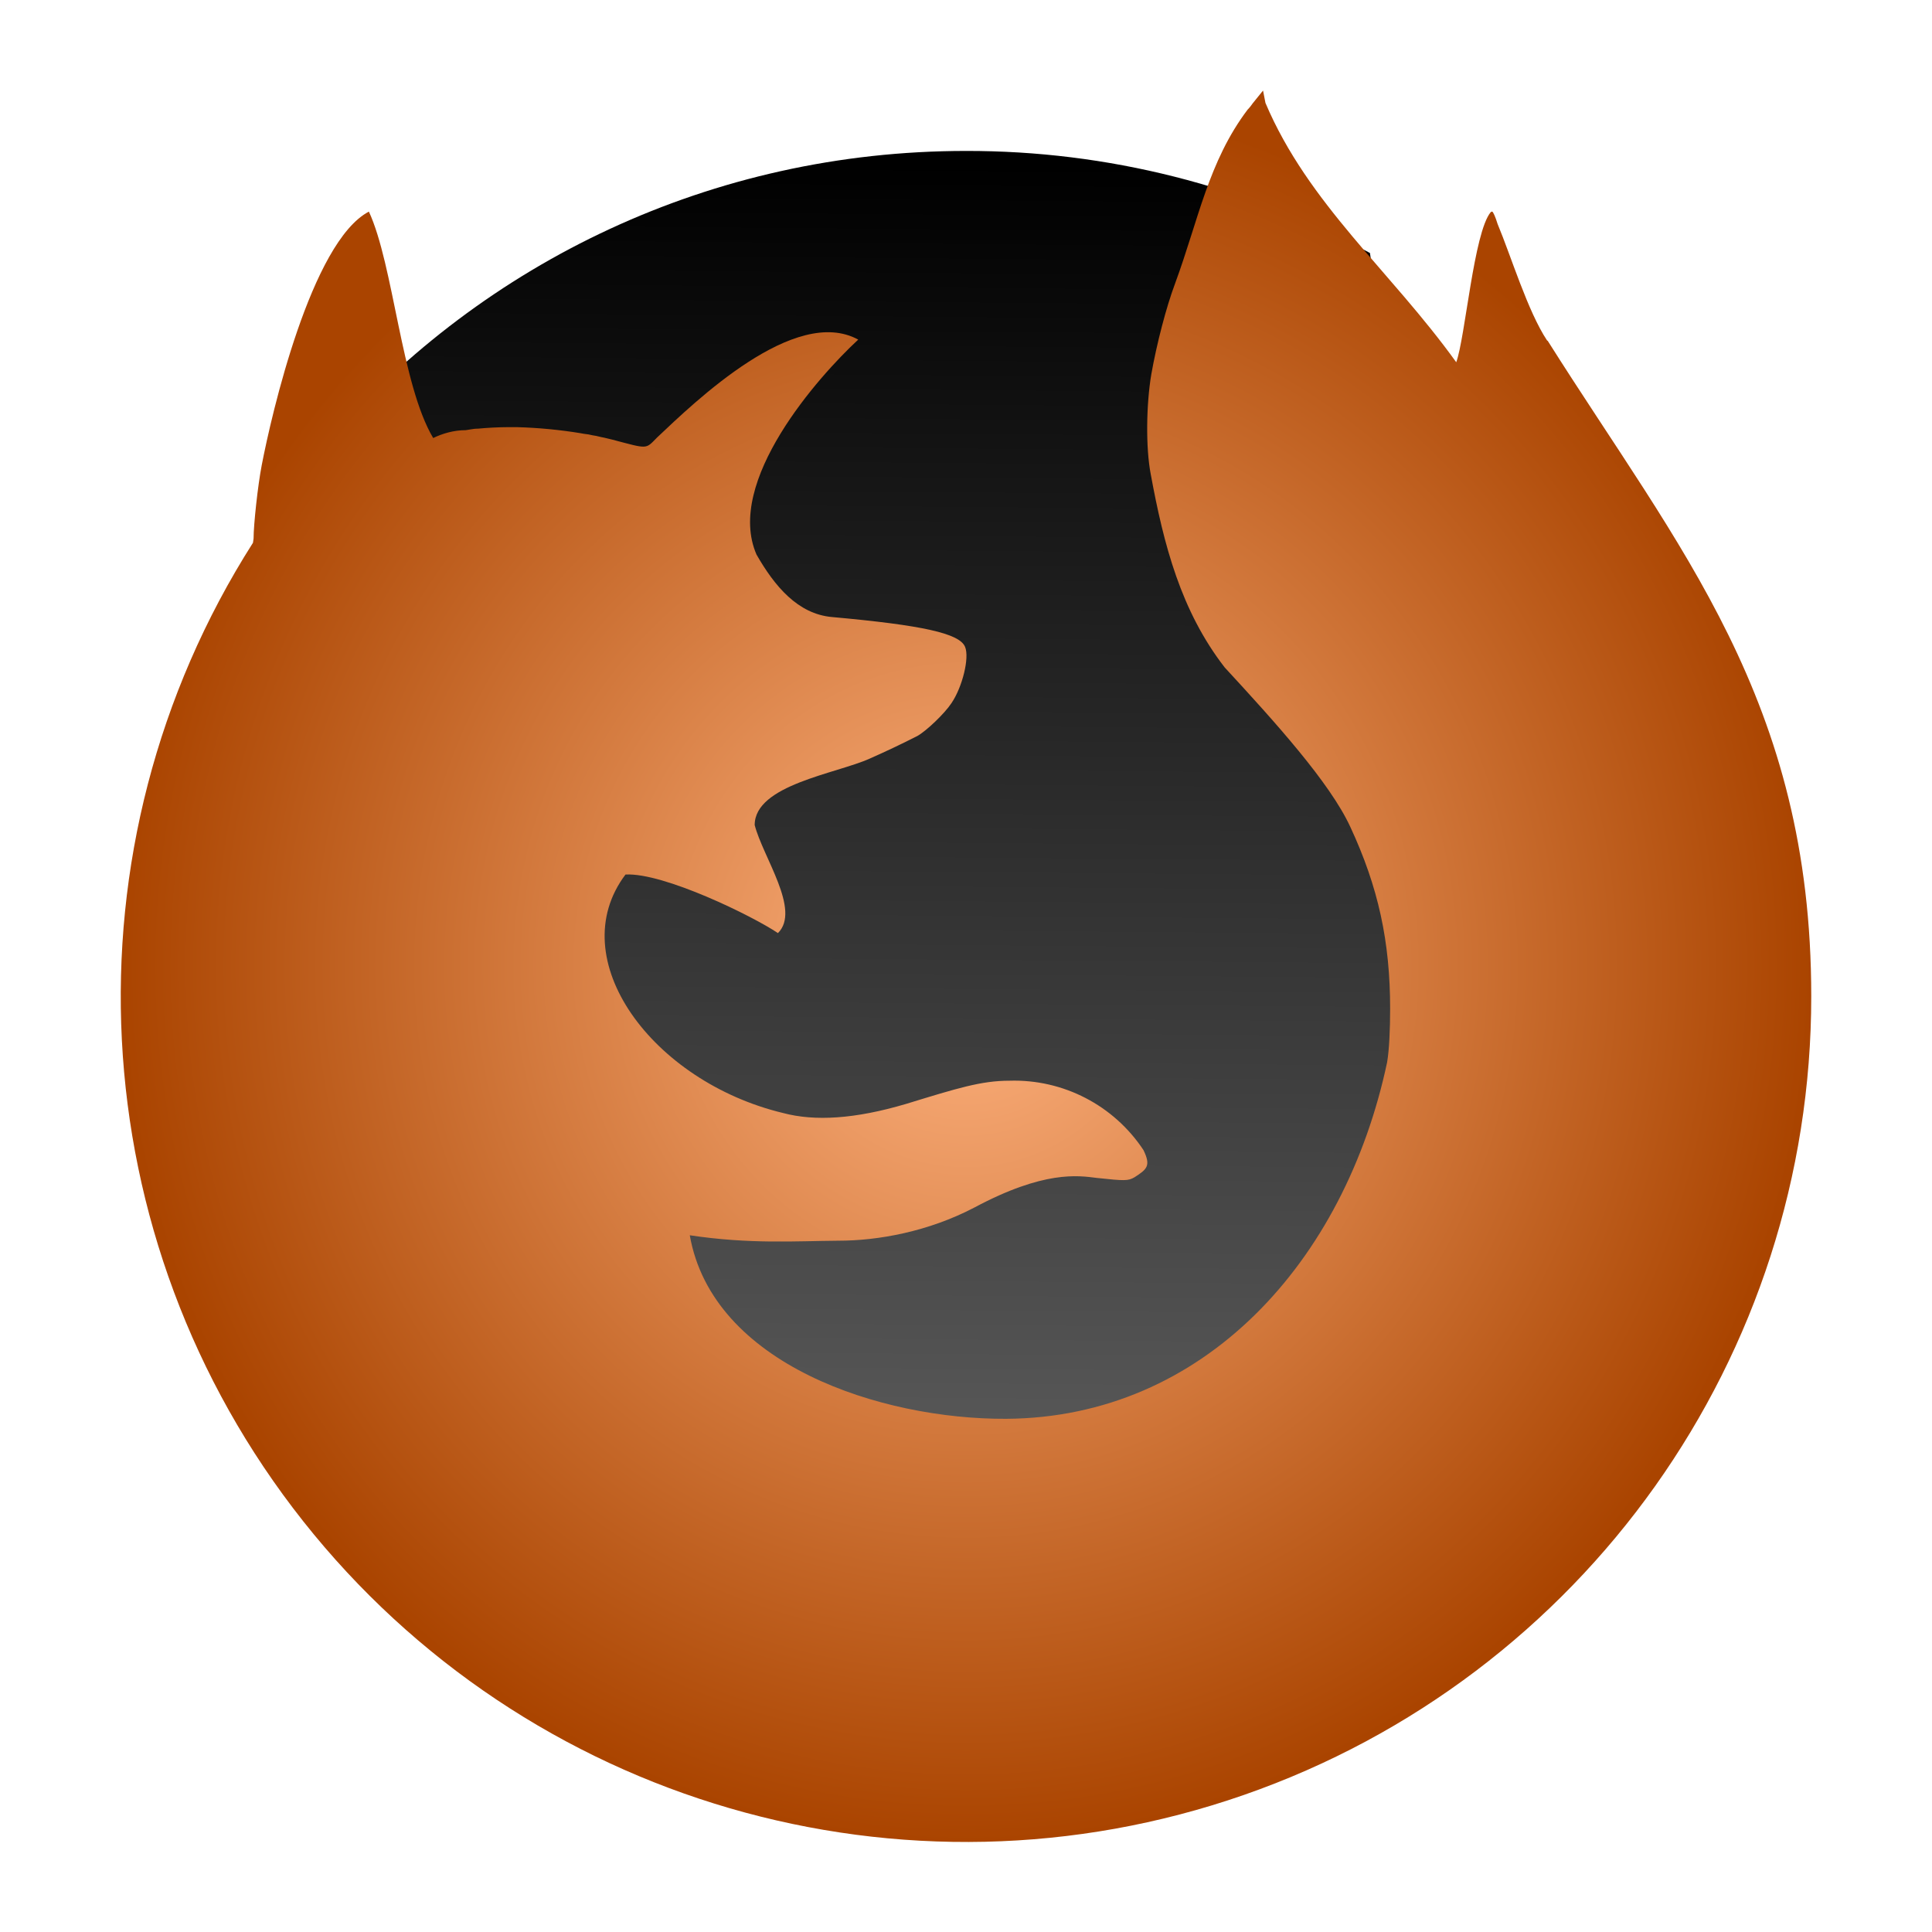
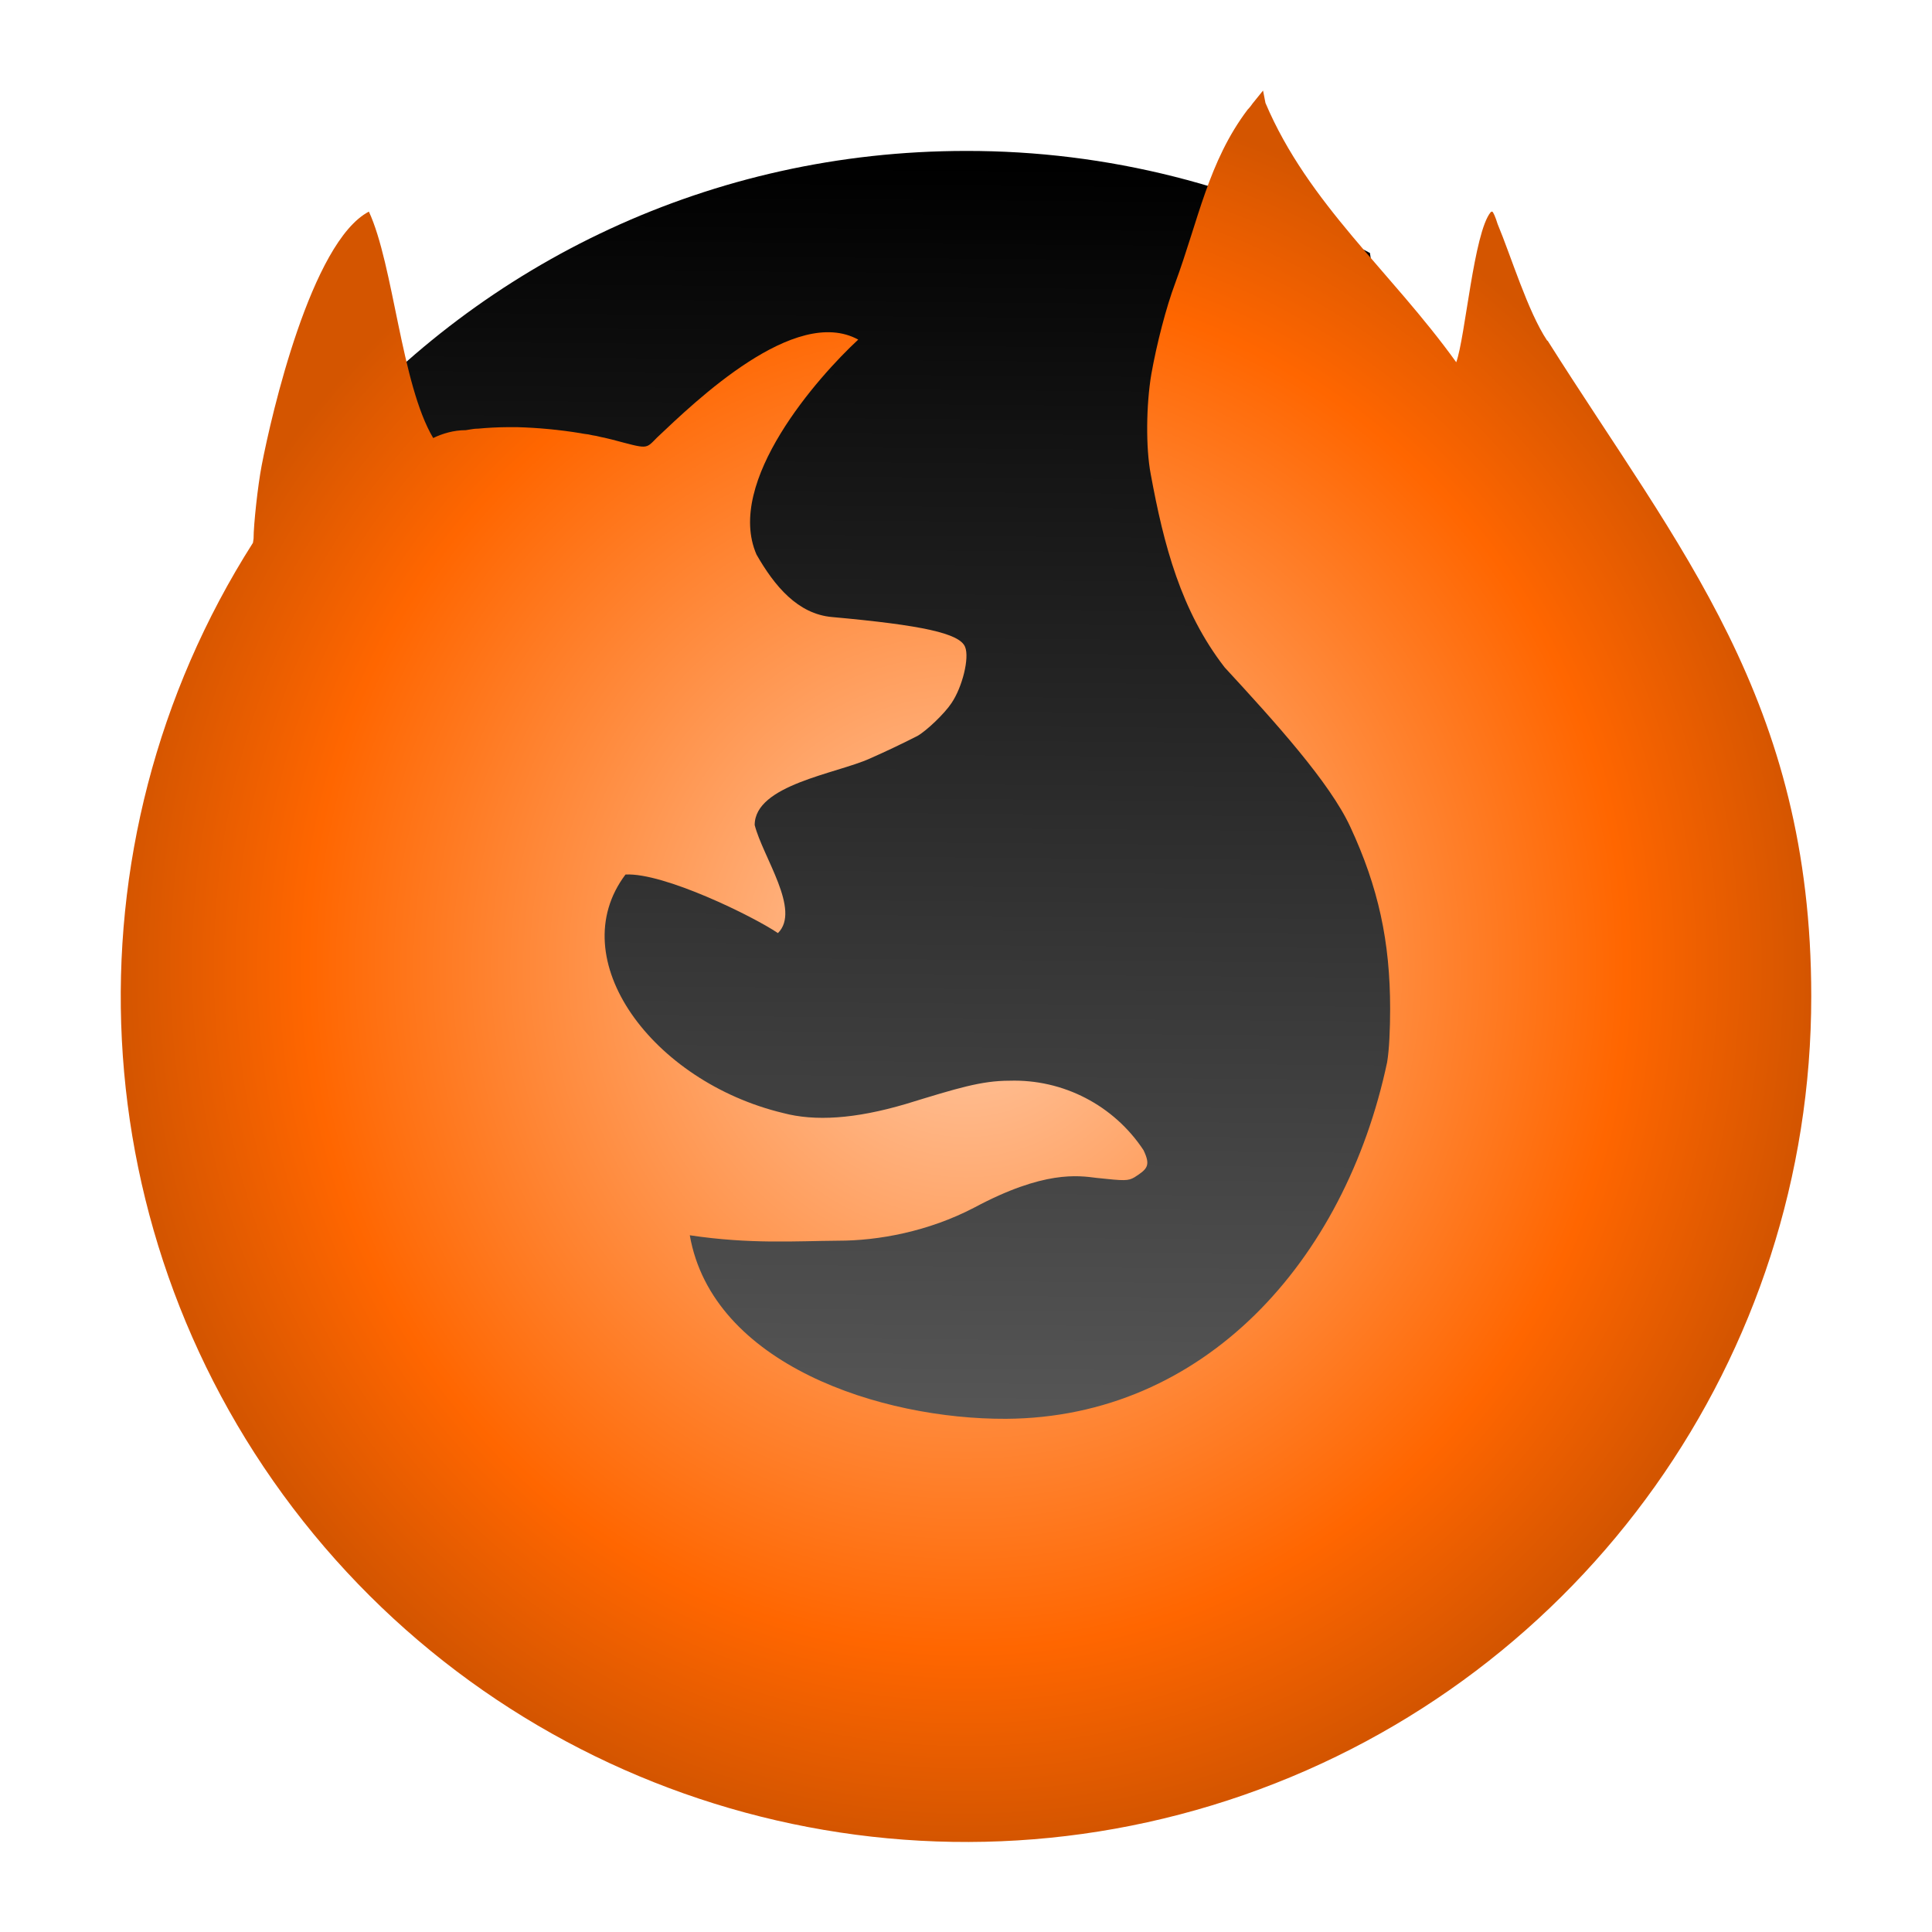
<svg xmlns="http://www.w3.org/2000/svg" xmlns:xlink="http://www.w3.org/1999/xlink" width="64" height="64" version="1">
  <defs>
+     <linearGradient id="c">
+       <stop offset="0" stop-color="#fca" />
+       <stop offset=".78" stop-color="#f60" />
+       <stop offset="1" stop-color="#d45500" />
+     </linearGradient>
    <linearGradient id="b">
      <stop offset="0" stop-color="#666" />
      <stop offset="1" />
    </linearGradient>
    <linearGradient id="a">
-       <stop offset="0" stop-color="#ffb380" />
-       <stop offset="1" stop-color="#a40" />
+       <stop offset="0" stop-color="#ffe6d5" />
+       <stop stop-color="#f60" offset=".76" />
+       <stop offset="1" stop-color="#d45500" />
    </linearGradient>
-     <radialGradient xlink:href="#a" id="d" cx="32" cy="32" fx="32" fy="32" r="28" gradientTransform="matrix(1 0 0 1.03573 0 -1.14)" gradientUnits="userSpaceOnUse" />
-     <linearGradient xlink:href="#b" id="c" x1="10.76" y1="54.61" x2="11.16" y2="5.25" gradientUnits="userSpaceOnUse" />
+     <linearGradient xlink:href="#b" id="d" x1="10.76" y1="54.61" x2="11.16" y2="5.25" gradientUnits="userSpaceOnUse" />
+     <radialGradient xlink:href="#c" id="e" cx="32" cy="32.01" fx="32" fy="32.01" r="28" gradientTransform="matrix(1 0 0 1.036 0 -1.15)" gradientUnits="userSpaceOnUse" />
  </defs>
-   <path d="M45.38 8.38A27.97 27.97 0 0 0 32 5c-8.44 0-15.98 3.7-21.1 9.56-.68 21.82 23.88 45.8 34.46 38.11 6-4.36 2.06-30.25.02-44.3z" fill="url(#c)" />
-   <path d="M41.84 3l-.34.42c-.05.07-.1.14-.17.21-1.3 1.72-1.63 3.66-2.4 5.75-.3.8-.61 2-.79 3.01-.17 1-.19 2.44-.02 3.32.43 2.34 1 4.53 2.45 6.4 1.67 1.81 3.48 3.81 4.16 5.28.93 2 1.32 3.8 1.32 6.03 0 .67-.03 1.36-.1 1.77-1.4 6.6-6.07 11.77-12.62 11.81-4.15.02-9.73-1.8-10.48-6.08 2 .3 3.5.19 4.92.18 1.32 0 2.98-.3 4.51-1.1 2.3-1.23 3.43-1.06 4.05-.98.93.1 1.04.1 1.25-.02.42-.27.55-.38.3-.9a5.13 5.13 0 0 0-4.44-2.3c-.94 0-1.73.25-3.43.77-1.69.5-3.02.58-4.07.3-4.33-1.04-7.33-5.1-5.22-7.9 1.27-.07 4.24 1.39 5.05 1.94.77-.76-.5-2.52-.77-3.58 0-1.33 2.7-1.7 3.81-2.2a32.1 32.1 0 0 0 1.58-.75c.3-.17.9-.74 1.13-1.09.36-.53.6-1.5.45-1.86-.18-.45-1.42-.72-4.41-.99-1.13-.1-1.9-1.02-2.5-2.07-1.05-2.41 2.05-5.9 3.37-7.12-2.1-1.15-5.41 2.06-6.66 3.24-.4.4-.28.39-1.5.07l-.25-.06-.1-.02-.17-.04-.12-.02-.14-.03-.15-.02-.11-.02a15.76 15.76 0 0 0-2.1-.2h-.32a11.3 11.3 0 0 0-.98.05h-.02c-.1 0-.18.02-.26.03l-.12.02c-.4 0-.77.11-1.08.26-1.06-1.78-1.31-5.73-2.13-7.5-1.91 1-3.23 6.73-3.55 8.4-.13.67-.27 1.97-.27 2.43l-.02.14A28 28 0 1 0 60 33c0-9.8-4.39-14.83-8.73-21.71l-.02-.01c-.64-.96-1.2-2.81-1.64-3.86-.07-.23-.15-.41-.18-.41-.02 0-.03 0-.05.02-.56.68-.84 4.14-1.14 4.97-2.18-3.03-4.9-5.24-6.32-8.59z" fill="url(#d)" />
+   <path d="M45.38 8.38A27.97 27.97 0 0 0 32 5c-8.44 0-15.98 3.7-21.1 9.56-.68 21.82 23.88 45.8 34.46 38.11 6-4.36 2.06-30.25.02-44.3z" fill="url(#d)" />
+   <path d="M41.84 3l-.34.42c-.05.07-.1.14-.17.21-1.3 1.72-1.63 3.66-2.4 5.75-.3.8-.61 2-.79 3.01-.17 1-.19 2.44-.02 3.32.43 2.34 1 4.53 2.45 6.4 1.67 1.81 3.48 3.81 4.16 5.28.93 2 1.32 3.8 1.32 6.03 0 .67-.03 1.36-.1 1.77-1.4 6.6-6.07 11.77-12.62 11.81-4.15.02-9.73-1.8-10.48-6.08 2 .3 3.5.19 4.92.18 1.32 0 2.98-.3 4.51-1.1 2.3-1.23 3.43-1.06 4.05-.98.93.1 1.04.1 1.25-.02.42-.27.55-.38.3-.9a5.13 5.13 0 0 0-4.44-2.3c-.94 0-1.73.25-3.43.77-1.69.5-3.02.58-4.07.3-4.33-1.04-7.33-5.1-5.22-7.9 1.27-.07 4.24 1.39 5.05 1.94.77-.76-.5-2.52-.77-3.58 0-1.33 2.7-1.7 3.81-2.2a32.1 32.1 0 0 0 1.58-.75c.3-.17.9-.74 1.13-1.09.36-.53.6-1.5.45-1.86-.18-.45-1.42-.72-4.41-.99-1.13-.1-1.9-1.02-2.5-2.07-1.05-2.41 2.05-5.9 3.37-7.12-2.1-1.15-5.41 2.06-6.66 3.24-.4.4-.28.39-1.5.07l-.25-.06-.1-.02-.17-.04-.12-.02-.14-.03-.15-.02-.11-.02a15.76 15.76 0 0 0-2.1-.2h-.32a11.3 11.3 0 0 0-.98.05h-.02c-.1 0-.18.02-.26.03l-.12.02c-.4 0-.77.11-1.08.26-1.06-1.78-1.31-5.73-2.13-7.5-1.91 1-3.23 6.73-3.55 8.4-.13.67-.27 1.97-.27 2.43l-.02.14A28 28 0 1 0 60 33c0-9.8-4.39-14.83-8.73-21.71l-.02-.01c-.64-.96-1.2-2.81-1.64-3.86-.07-.23-.15-.41-.18-.41-.02 0-.03 0-.05.02-.56.68-.84 4.14-1.14 4.97-2.18-3.03-4.9-5.24-6.32-8.59z" fill="url(#e)" />
</svg>
